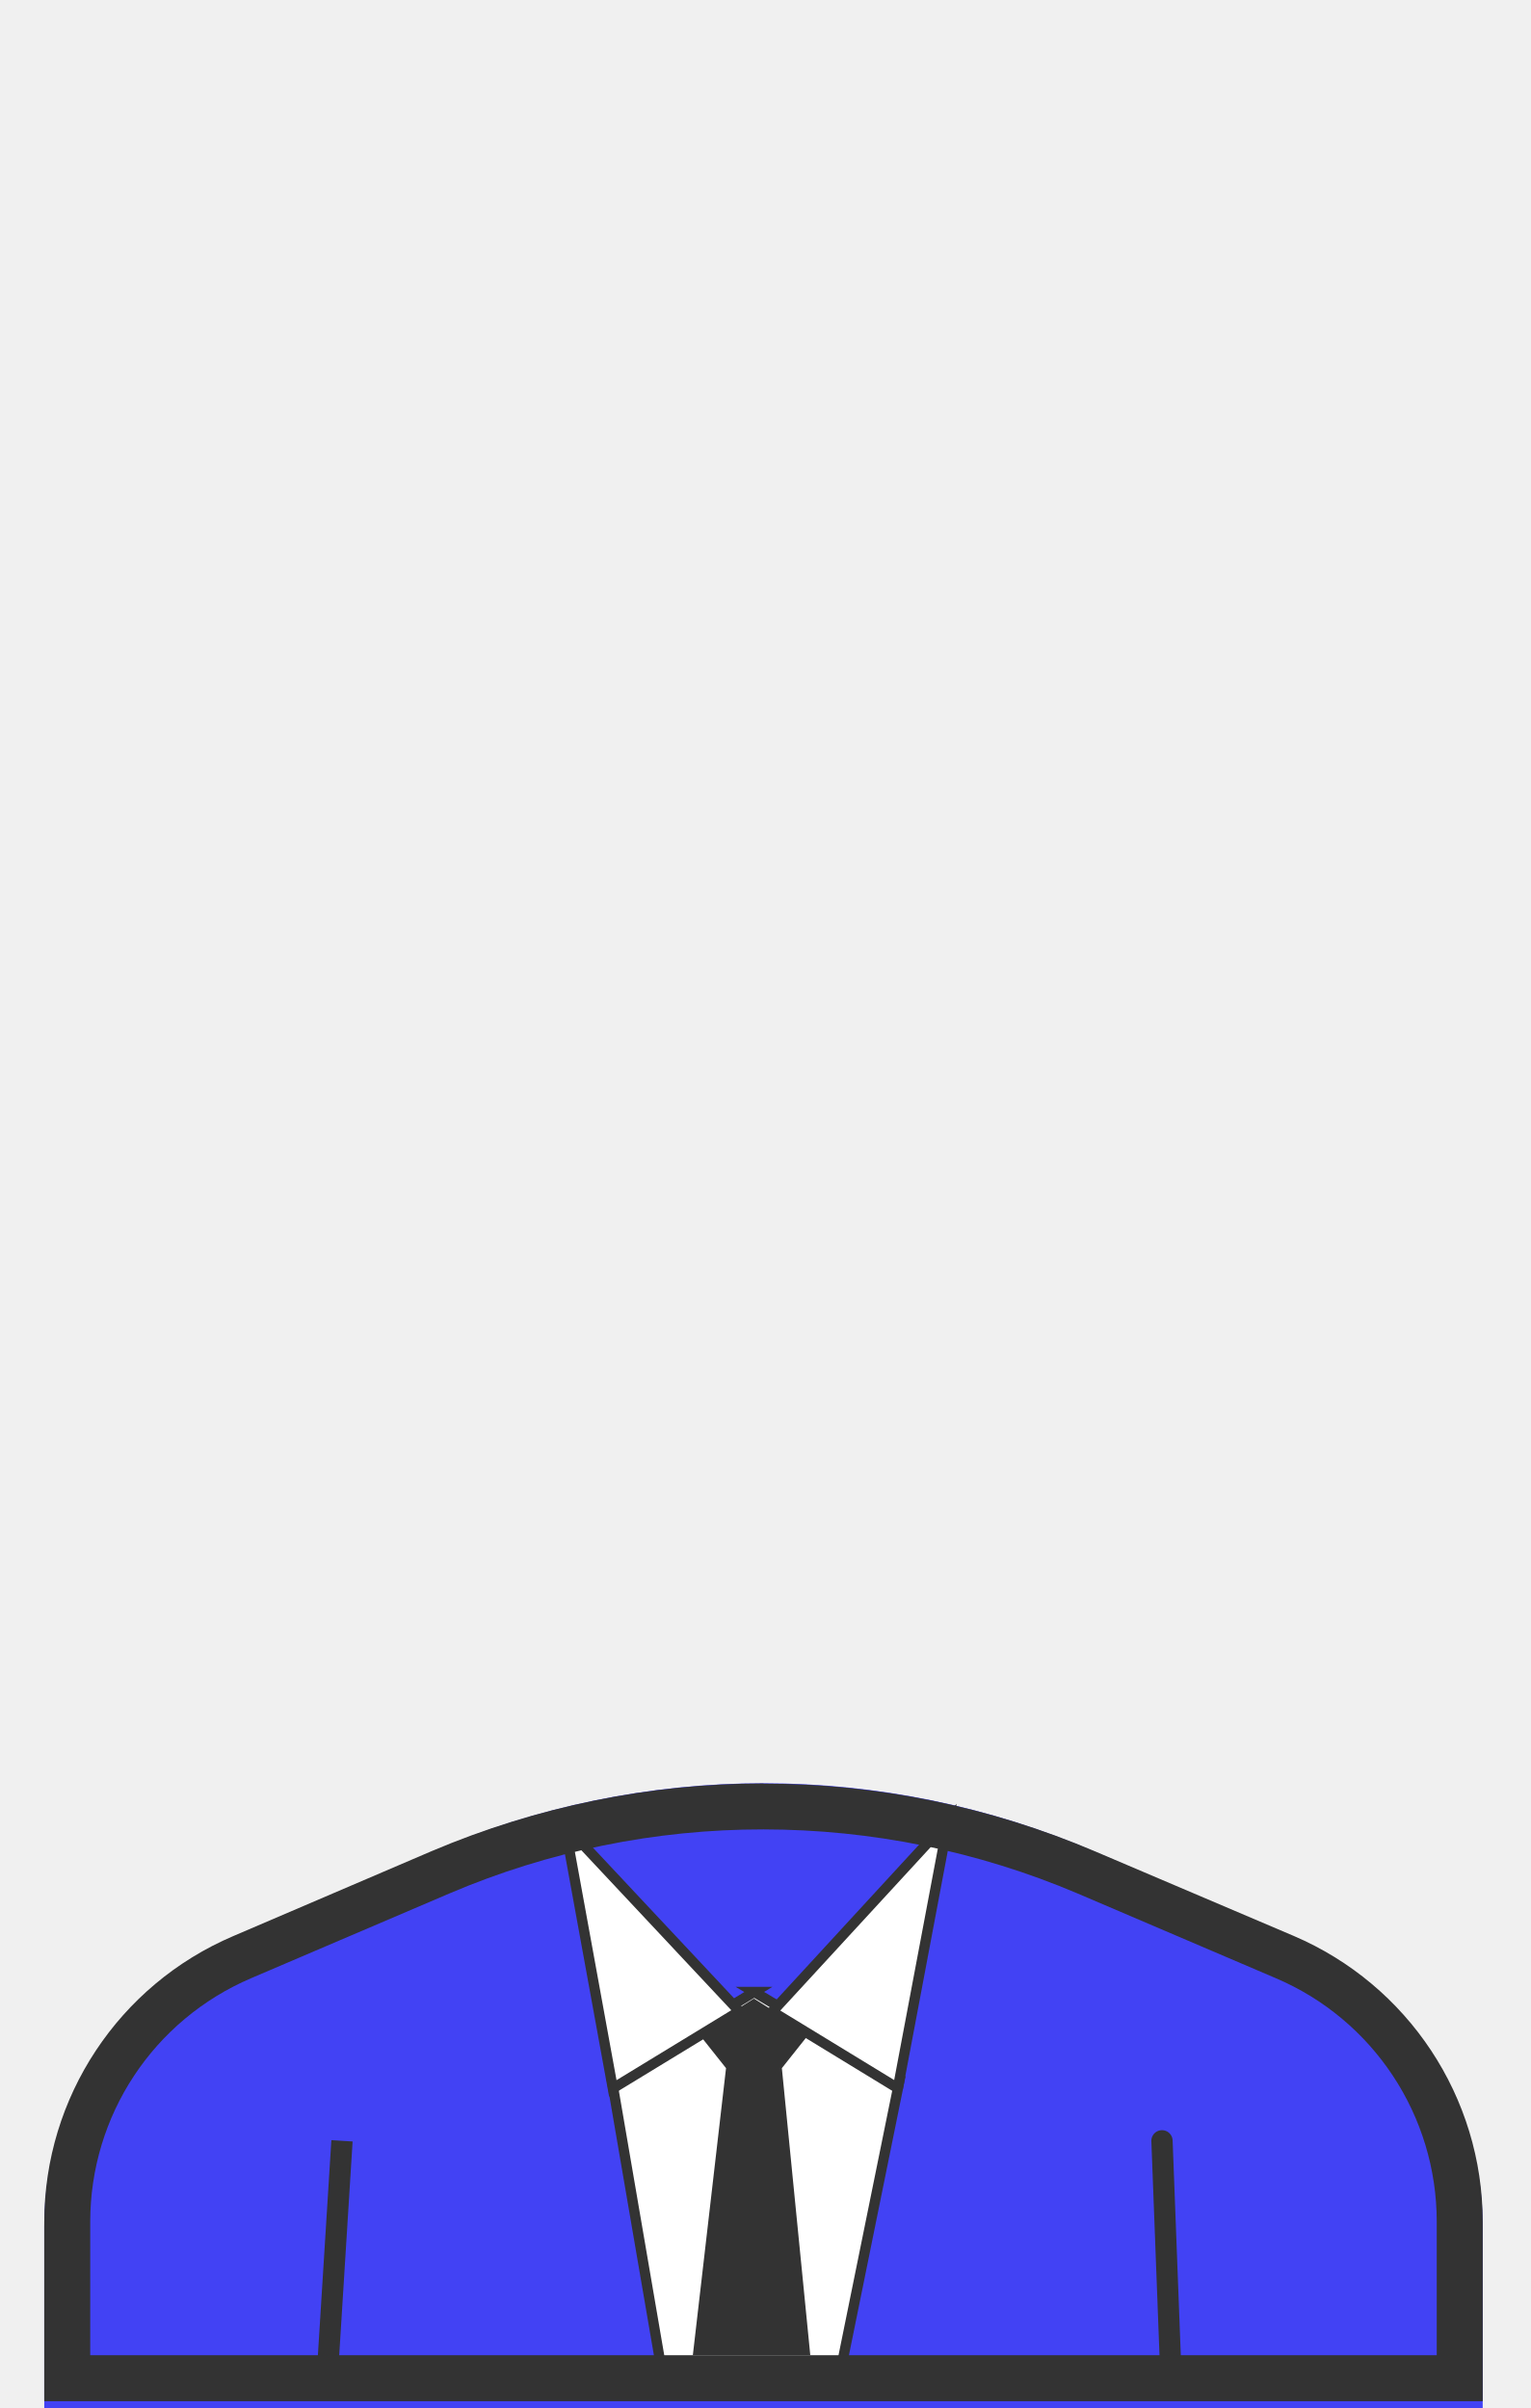
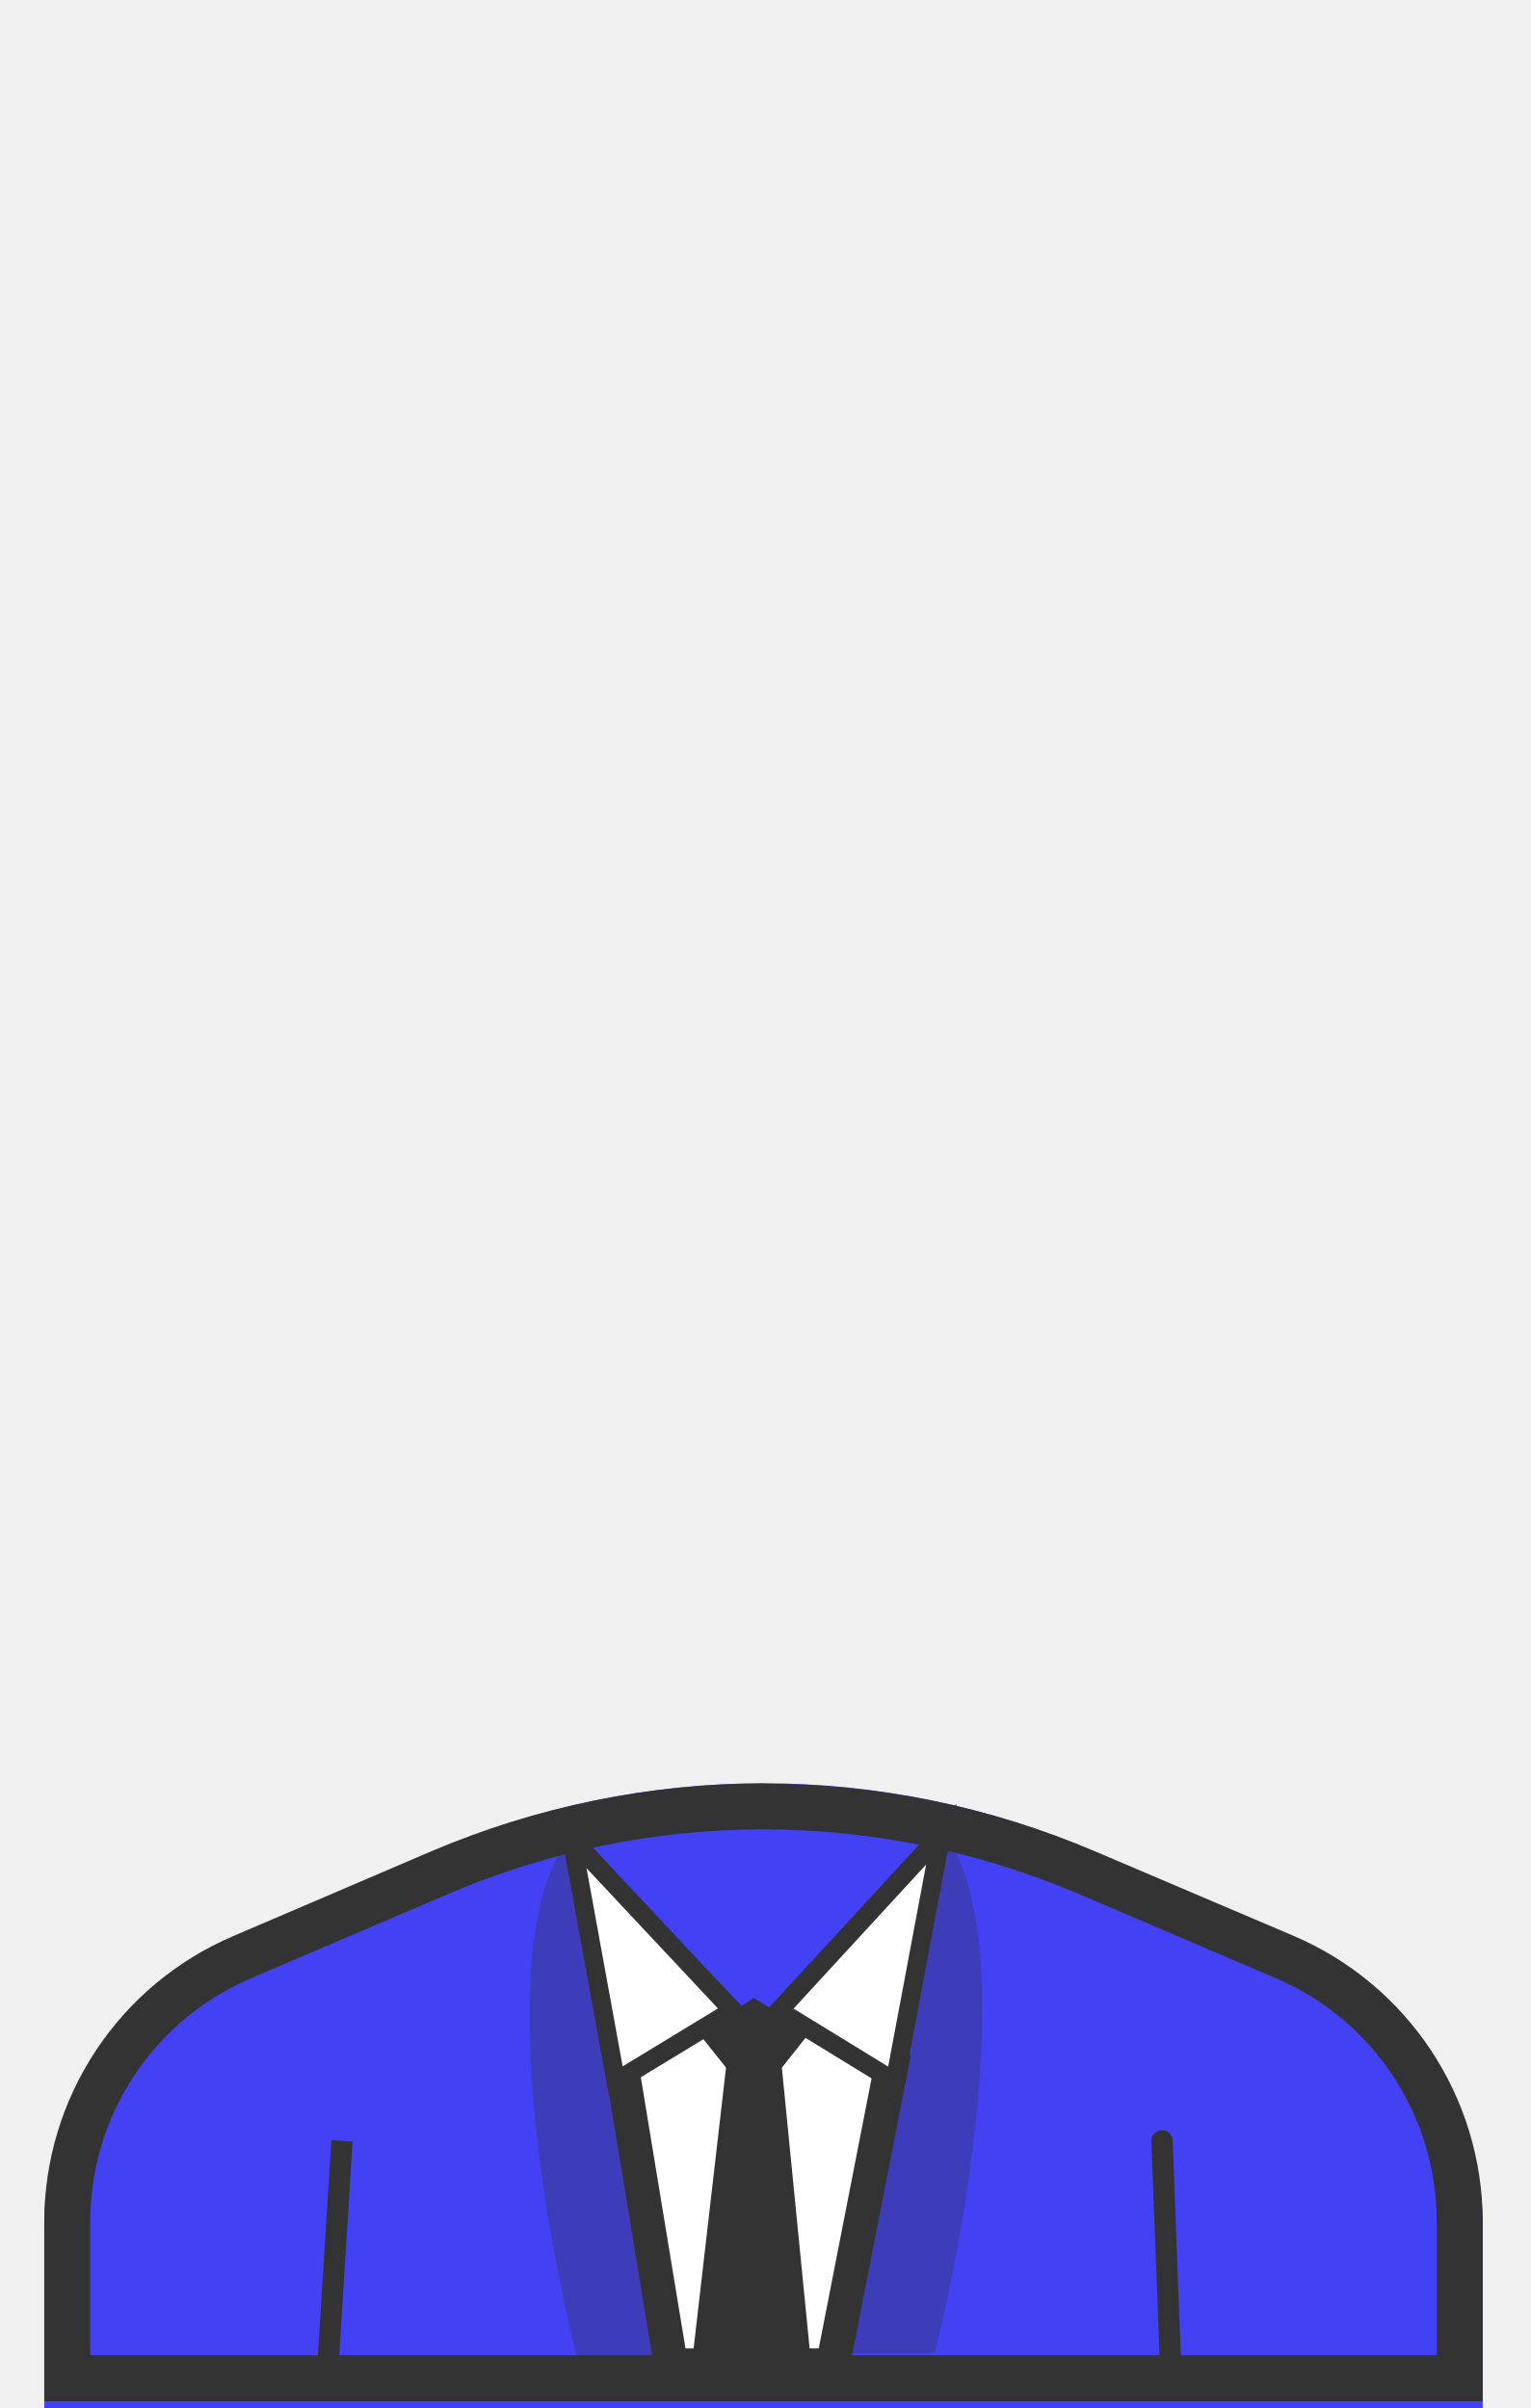
<svg xmlns="http://www.w3.org/2000/svg" width="899" height="1415" fill="none">
  <g clip-path="url(#clip0)">
    <path fill-rule="evenodd" clip-rule="evenodd" d="M871 1308.8v-.4c0-74-43.7-140.8-111-169.8l-116.5-50.3a490.6 490.6 0 0 0-390 0L137 1138.6c-67.3 29-111 95.9-111 169.8V1415h845v-106.2z" fill="#4242F4" />
    <path d="M682.6 1258l5.4 142m-487.1-142l-8.9 142 8.9-142z" stroke="#333" stroke-width="12.5" stroke-linecap="round" />
-     <path d="M443 1170.5l85.6 51.1L493 1397H389.4l-30.1-175.4 83.8-51.1z" fill="#fff" stroke="#333" stroke-width="6" />
-     <path d="M527.4 1227.2l29.7-157.5-103.4 112.4 73.7 45zM360 1227.2l-28.2-154.7 102.5 109.4-74.3 45.3z" fill="#fff" stroke="#333" stroke-width="6" />
+     <path d="M452 1194.7l15.4-17.1 56.5 35-34.7 177.4h-95L365 1212.7l55.6-35.2 16.8 17.4 7.4 7.8 7.2-8z" fill="#fff" stroke="#333" stroke-width="20" />
+     <path d="M525.7 1223.2l27.3-145.4-95.4 103.7 68 41.7zM361.8 1223.1l-26-142.7 94.6 101-68.6 41.7z" fill="#fff" stroke="#333" stroke-width="11" />
    <path d="M448.5 1075a472.8 472.8 0 0 1 184.4 37.6l116.5 49.8a155.5 155.5 0 0 1 94.6 143.2v78.4H53v-78.4c0-62.4 37-118.6 94.6-143.2l116.5-49.8a468.5 468.5 0 0 1 184.4-37.6zm0-27c-67 0-133.3 13.6-195 39.8L137 1137.7a182.7 182.7 0 0 0-111 167.9V1411h845v-105.4c0-73.1-43.7-139.2-111-168L643.5 1088c-61.7-26.3-128-39.9-195-39.9z" fill="#333" />
-     <path fill-rule="evenodd" clip-rule="evenodd" d="M442.9 1174.4l32.6 20.5-16.2 20.4L476 1384h-69l19.5-168.7-16.2-20.4 32.6-20.5z" fill="#333" />
+     <path fill-rule="evenodd" clip-rule="evenodd" d="M442.9 1174l32.6 20.6-16.2 20.4 16.7 169h-69l19.5-169-16.2-20.4 32.6-20.6z" fill="#333" />
+     <path d="M391 1387l-56.3-307c-45 56.2-15.7 228 4.7 307H391zM498 1383l55.6-307c44.5 56.2 15.5 228-4.6 307h-51z" fill="#333" fill-opacity=".3" />
  </g>
  <defs>
    <clipPath id="clip0">
      <path fill="#fff" d="M0 0h899v1415H0z" />
    </clipPath>
  </defs>
</svg>
